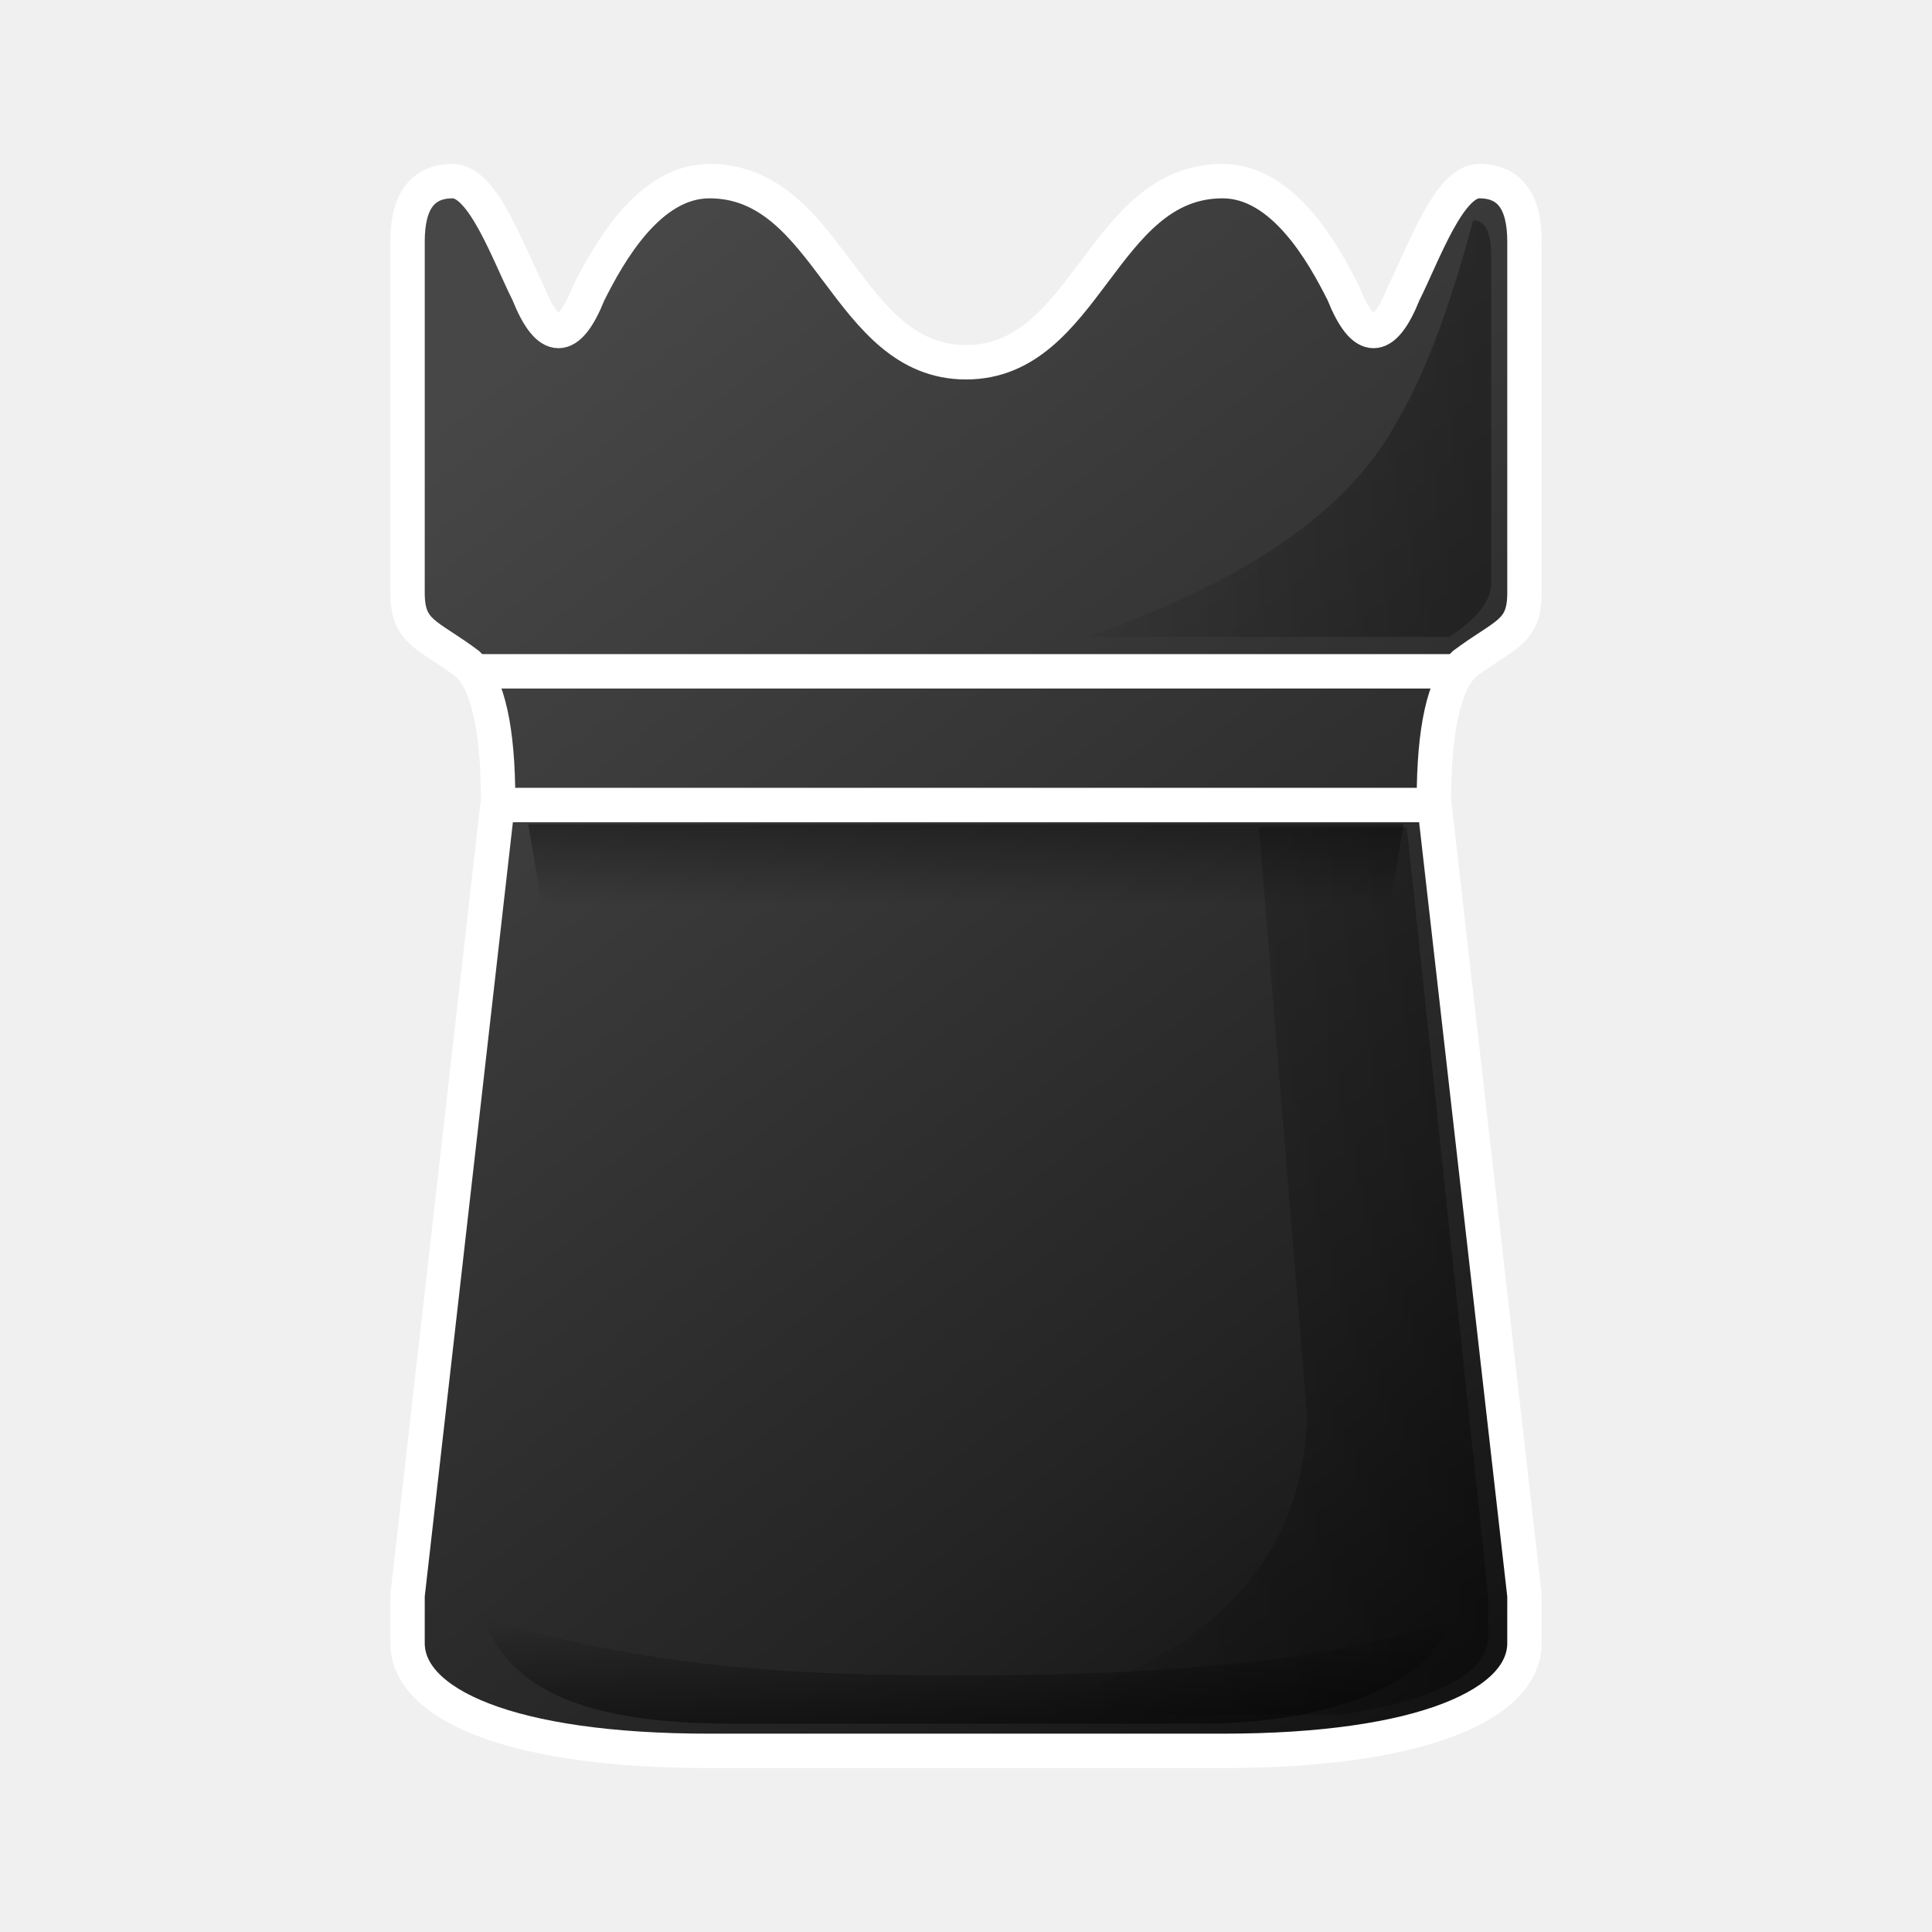
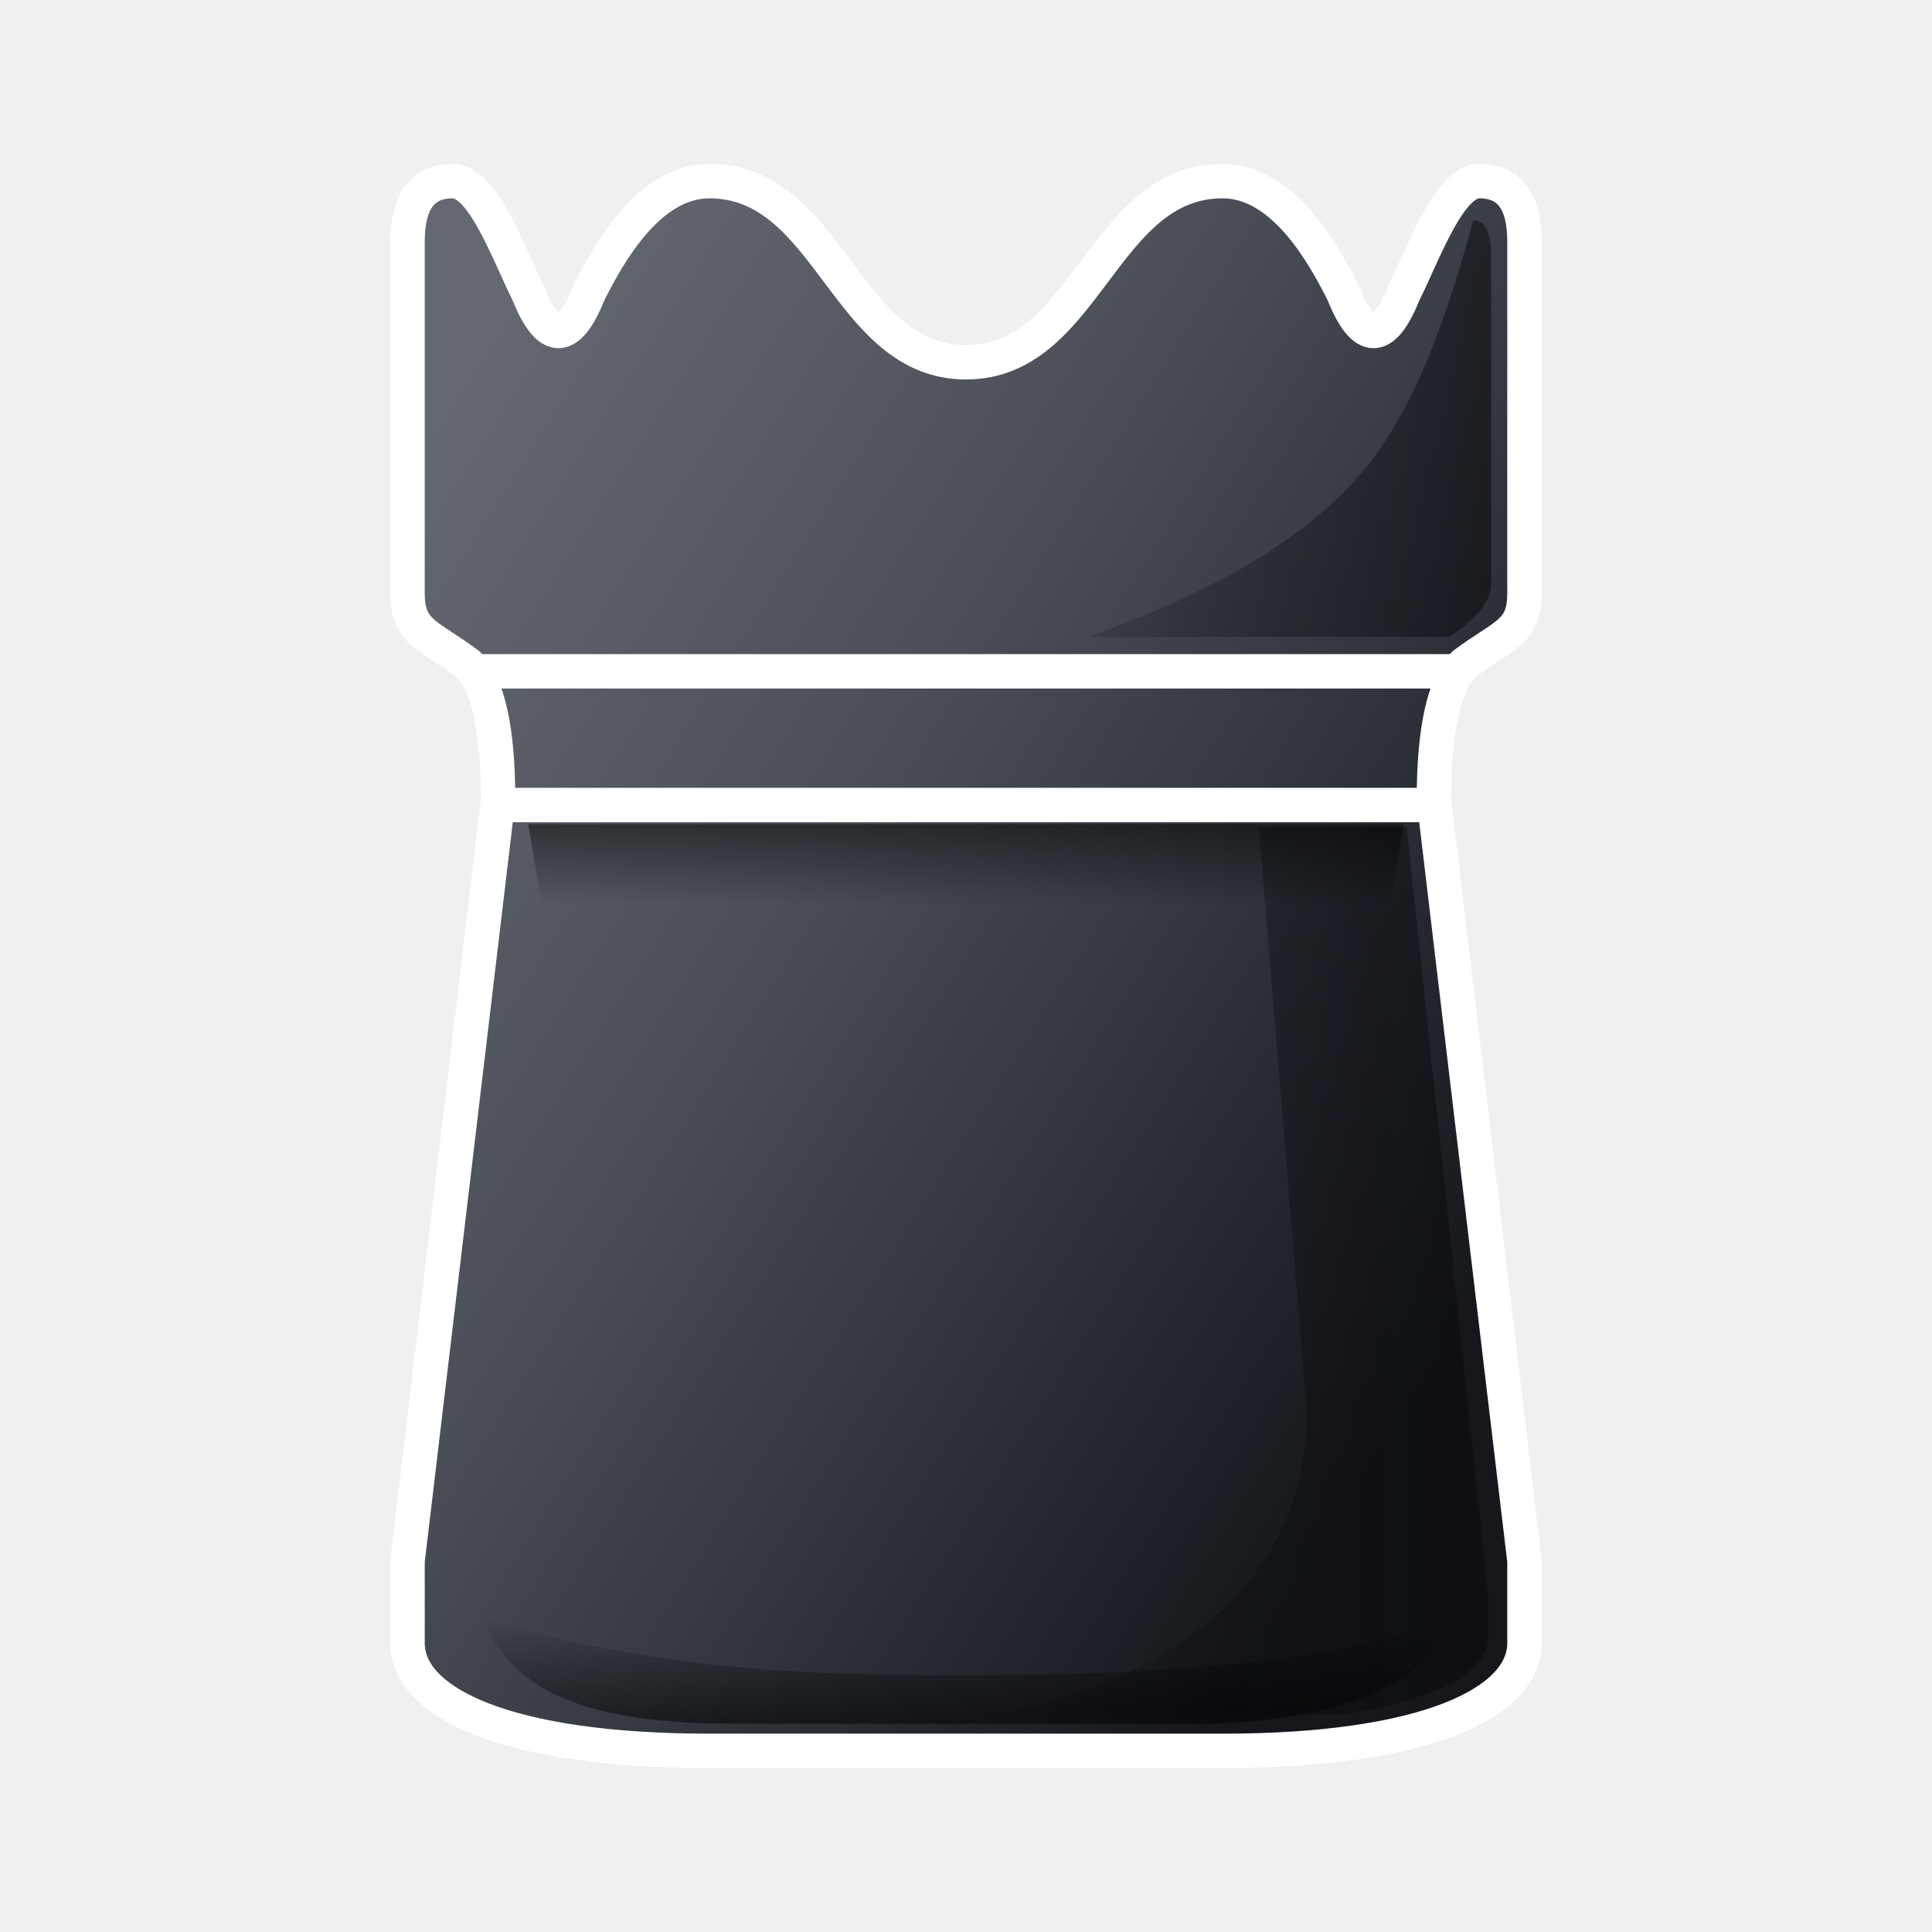
<svg xmlns="http://www.w3.org/2000/svg" width="64" height="64" viewBox="0 0 64 64">
  <defs>
-     <linearGradient id="surface" gradientUnits="userSpaceOnUse" x1="18" y1="11" x2="51" y2="53">
-       <stop offset="0" stop-color="#474747" />
-       <stop offset=".40" stop-color="#353535" />
-       <stop offset=".76" stop-color="#242424" />
-       <stop offset="1" stop-color="#141414" />
+     <linearGradient id="surface" gradientUnits="userSpaceOnUse" x1="13" y1="16" x2="51" y2="40">
+       <stop offset="0" stop-color="#646870" />
+       <stop offset=".40" stop-color="#4B5058" />
+       <stop offset=".76" stop-color="#292D34" />
+       <stop offset="1" stop-color="#15171C" />
    </linearGradient>
-     <linearGradient id="side-depth" gradientUnits="userSpaceOnUse" x1="34" y1="19" x2="49" y2="19">
-       <stop offset="0" stop-color="#000000" stop-opacity="0" />
-       <stop offset="1" stop-color="#000000" stop-opacity=".31" />
+     <linearGradient id="side-depth" gradientUnits="userSpaceOnUse" x1="30" y1="19" x2="49" y2="19">
+       <stop offset="0" stop-color="#07080C" stop-opacity="0" />
+       <stop offset="1" stop-color="#07080C" stop-opacity=".52" />
    </linearGradient>
    <linearGradient id="collar-depth" x1="0%" y1="0%" x2="0%" y2="100%">
-       <stop offset="0" stop-color="#000000" stop-opacity=".35" />
+       <stop offset="0" stop-color="#000000" stop-opacity=".46" />
      <stop offset="1" stop-color="#000000" stop-opacity="0" />
    </linearGradient>
    <linearGradient id="foot-depth" x1="0%" y1="0%" x2="0%" y2="100%">
      <stop offset="0" stop-color="#000000" stop-opacity="0" />
-       <stop offset="1" stop-color="#000000" stop-opacity=".46" />
+       <stop offset="1" stop-color="#000000" stop-opacity=".52" />
    </linearGradient>
  </defs>
-   <path id="silhouette" d="M13.5,8C13.5,6.667 14,6 15,6C16,6 16.833,8.381 17.5,9.714C18.167,11.381 18.833,11.381 19.5,9.714C20.167,8.381 21.5,6 23.5,6C27.5,6 28,12 32,12C36,12 36.5,6 40.5,6C42.5,6 43.833,8.381 44.5,9.714C45.167,11.381 45.833,11.381 46.5,9.714C47.167,8.381 48,6 49,6C50,6 50.5,6.667 50.5,8L50.5,19.643C50.5,20.976 49.833,21 48.5,22C47.833,22.667 47.5,24.167 47.5,26.5L50.5,52.857L50.5,54.429C50.5,56.429 47.167,58 40.5,58L23.5,58C16.833,58 13.5,56.429 13.5,54.429L13.5,52.857L16.5,26.5C16.5,24.167 16.167,22.667 15.5,22C14.167,21 13.5,20.976 13.5,19.643L13.5,8Z" fill="url(#surface)" fill-rule="nonzero" stroke="white" stroke-width="1.14" stroke-linejoin="round" />
+   <path id="silhouette" d="M13.5,8C13.5,6.667 14,6 15,6C16,6 16.833,8.381 17.5,9.714C18.167,11.381 18.833,11.381 19.5,9.714C20.167,8.381 21.5,6 23.5,6C27.5,6 28,12 32,12C36,12 36.5,6 40.5,6C42.5,6 43.833,8.381 44.5,9.714C45.167,11.381 45.833,11.381 46.5,9.714C47.167,8.381 48,6 49,6C50,6 50.5,6.667 50.5,8L50.5,19.643C50.5,20.976 49.833,21 48.5,22C47.833,22.667 47.5,24.167 47.5,26.5L50.5,51.714L50.5,54.429C50.5,56.429 47.167,58 40.5,58L23.5,58C16.833,58 13.5,56.429 13.5,54.429L13.5,51.714L16.5,26.5C16.5,24.167 16.167,22.667 15.5,22C14.167,21 13.5,20.976 13.5,19.643L13.5,8Z" fill="url(#surface)" fill-rule="nonzero" stroke="white" stroke-width="1.14" stroke-linejoin="round" />
  <g id="shadows">
    <path id="crown-shadow" fill="url(#side-depth)" d="M 48.8 7.3 Q 49.4 7.3 49.4 8.5 V 19.3 Q 49.4 20.2 48 21.1 H 36 Q 43.8 18.4 46.2 14.1 Q 47.6 11.8 48.8 7.3 Z" />
    <path id="flank-shadow" fill="url(#side-depth)" d="M 41.7 27.4 H 46.6 L 49.3 52.9 V 54.2 Q 49.3 56 44.5 56.8 H 33.3 Q 43.1 54.4 43.3 46.9 Z" />
    <path id="collar-shadow" fill="url(#collar-depth)" d="M 17.5 27.3 H 46.5 Q 46.25 28.8 46.05 30 H 17.95 Q 17.75 28.8 17.5 27.3 Z" />
    <path id="foot-shadow" fill="url(#foot-depth)" d="M 16 53.6 C 21.9 55.4 27.3 55.5 32 55.5 C 37.2 55.5 44.1 55.2 48 53.6 C 47.6 55.7 44.1 57.1 39.8 57.1 H 24.3 C 19.4 57.1 16.9 56 16 53.6 Z" />
  </g>
  <path id="collar" d="M15.5,22L48.5,22M16.5,26.429L47.5,26.429" transform="matrix(1,0,0,1,0,0.238432)" fill="none" stroke="white" stroke-width="1.14" stroke-linejoin="miter" />
</svg>
